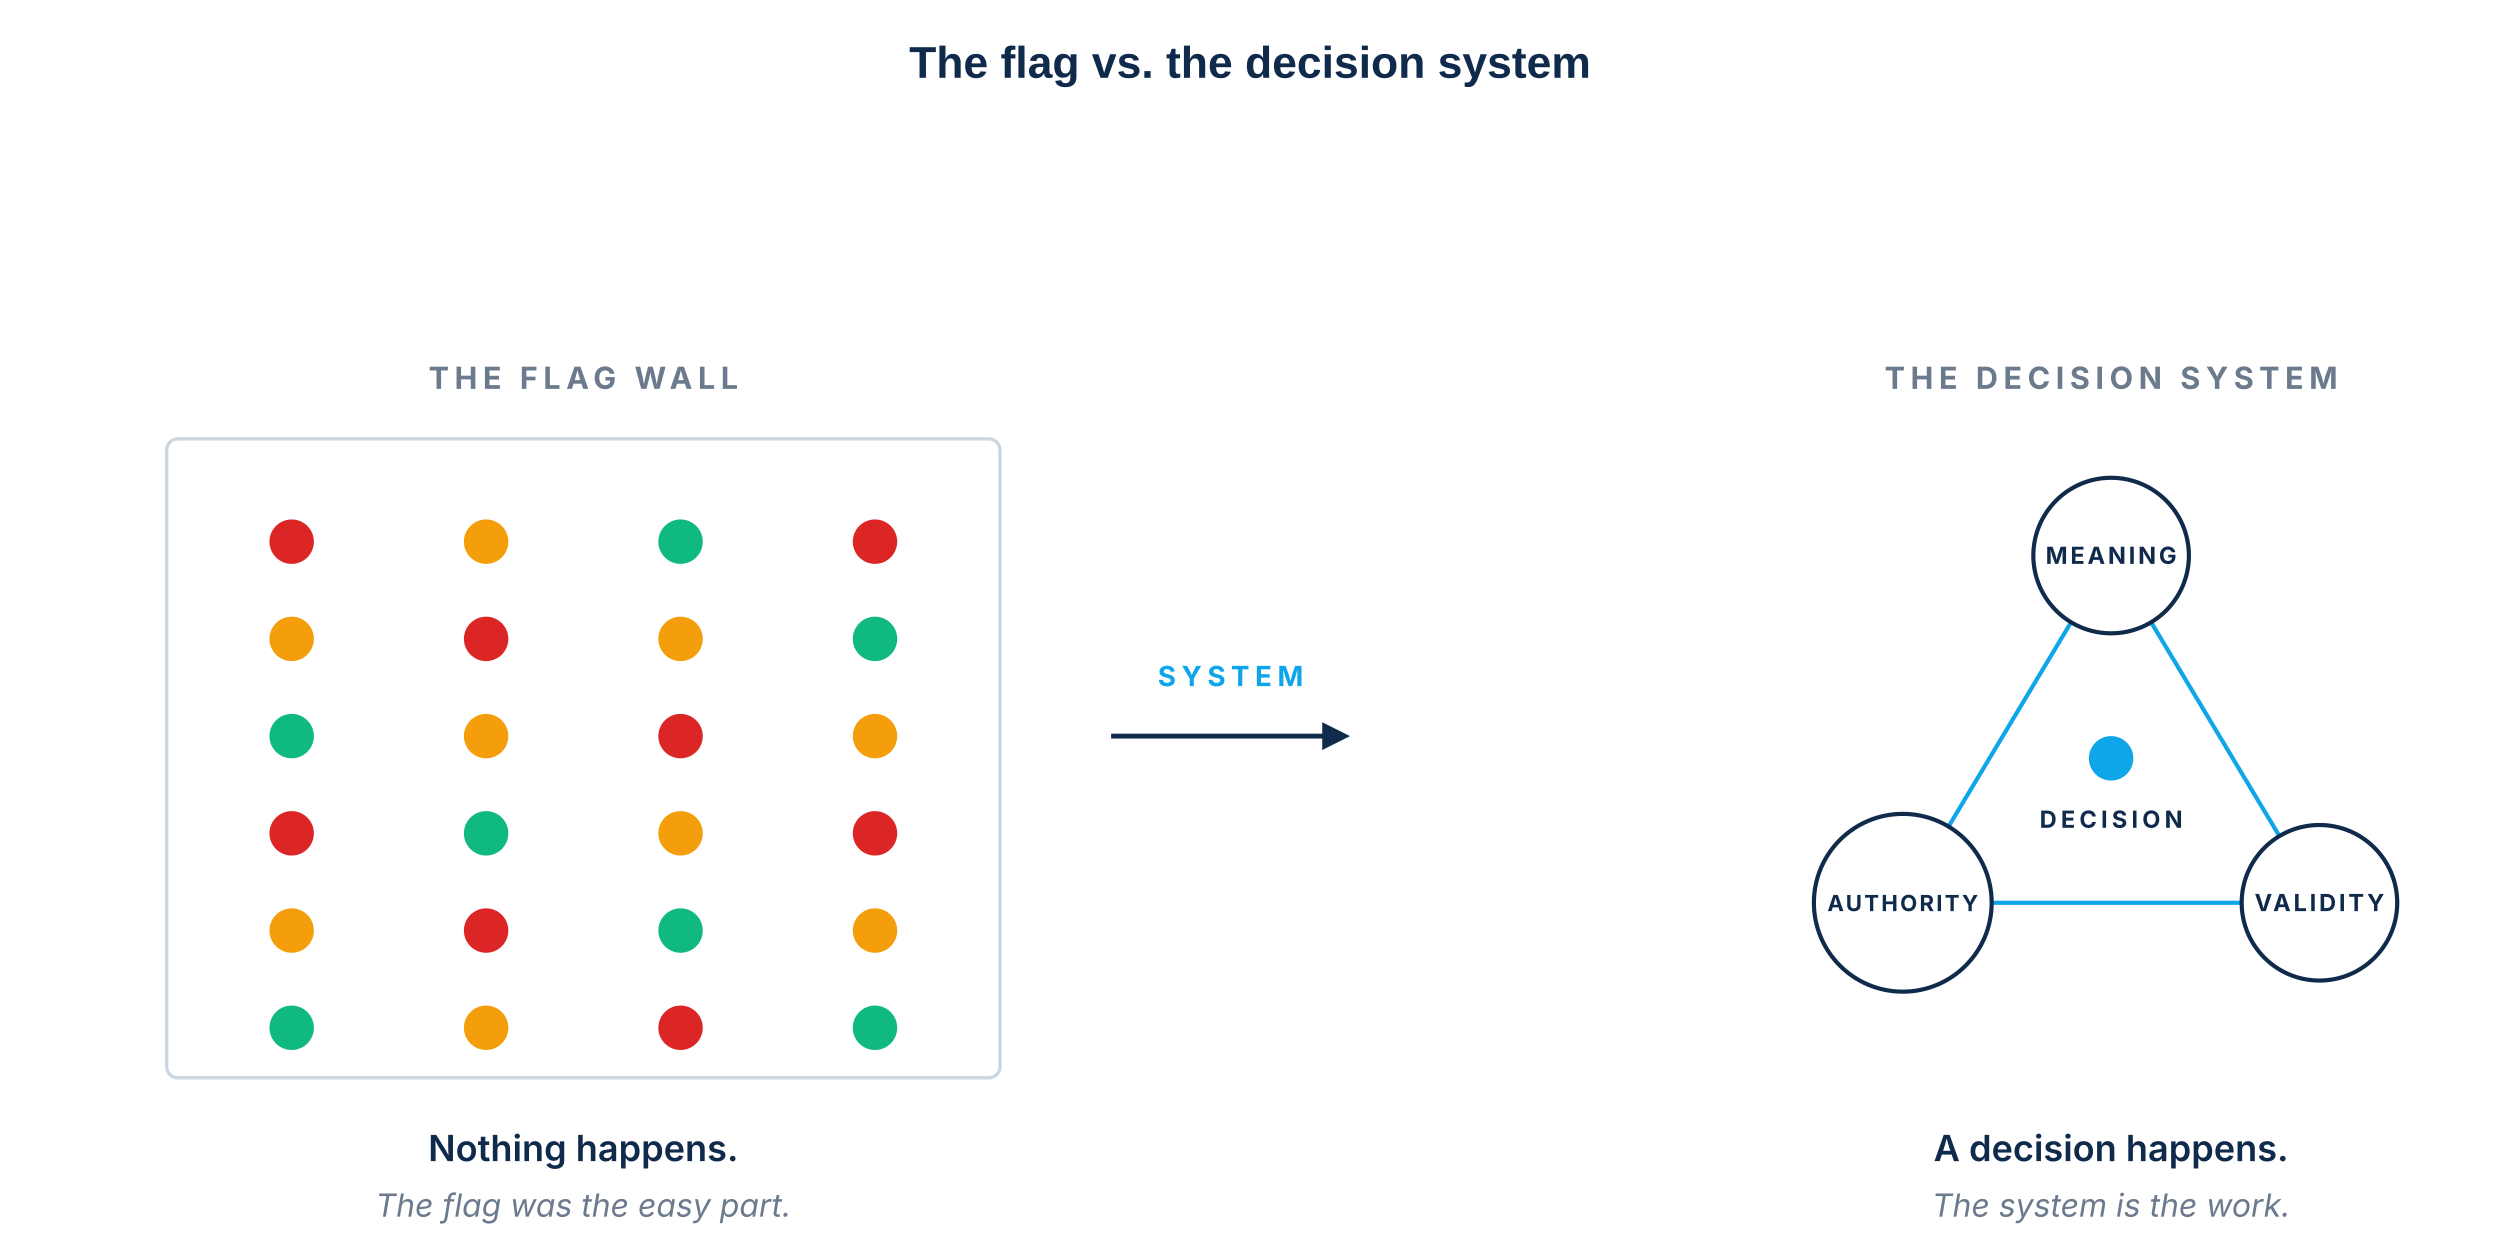
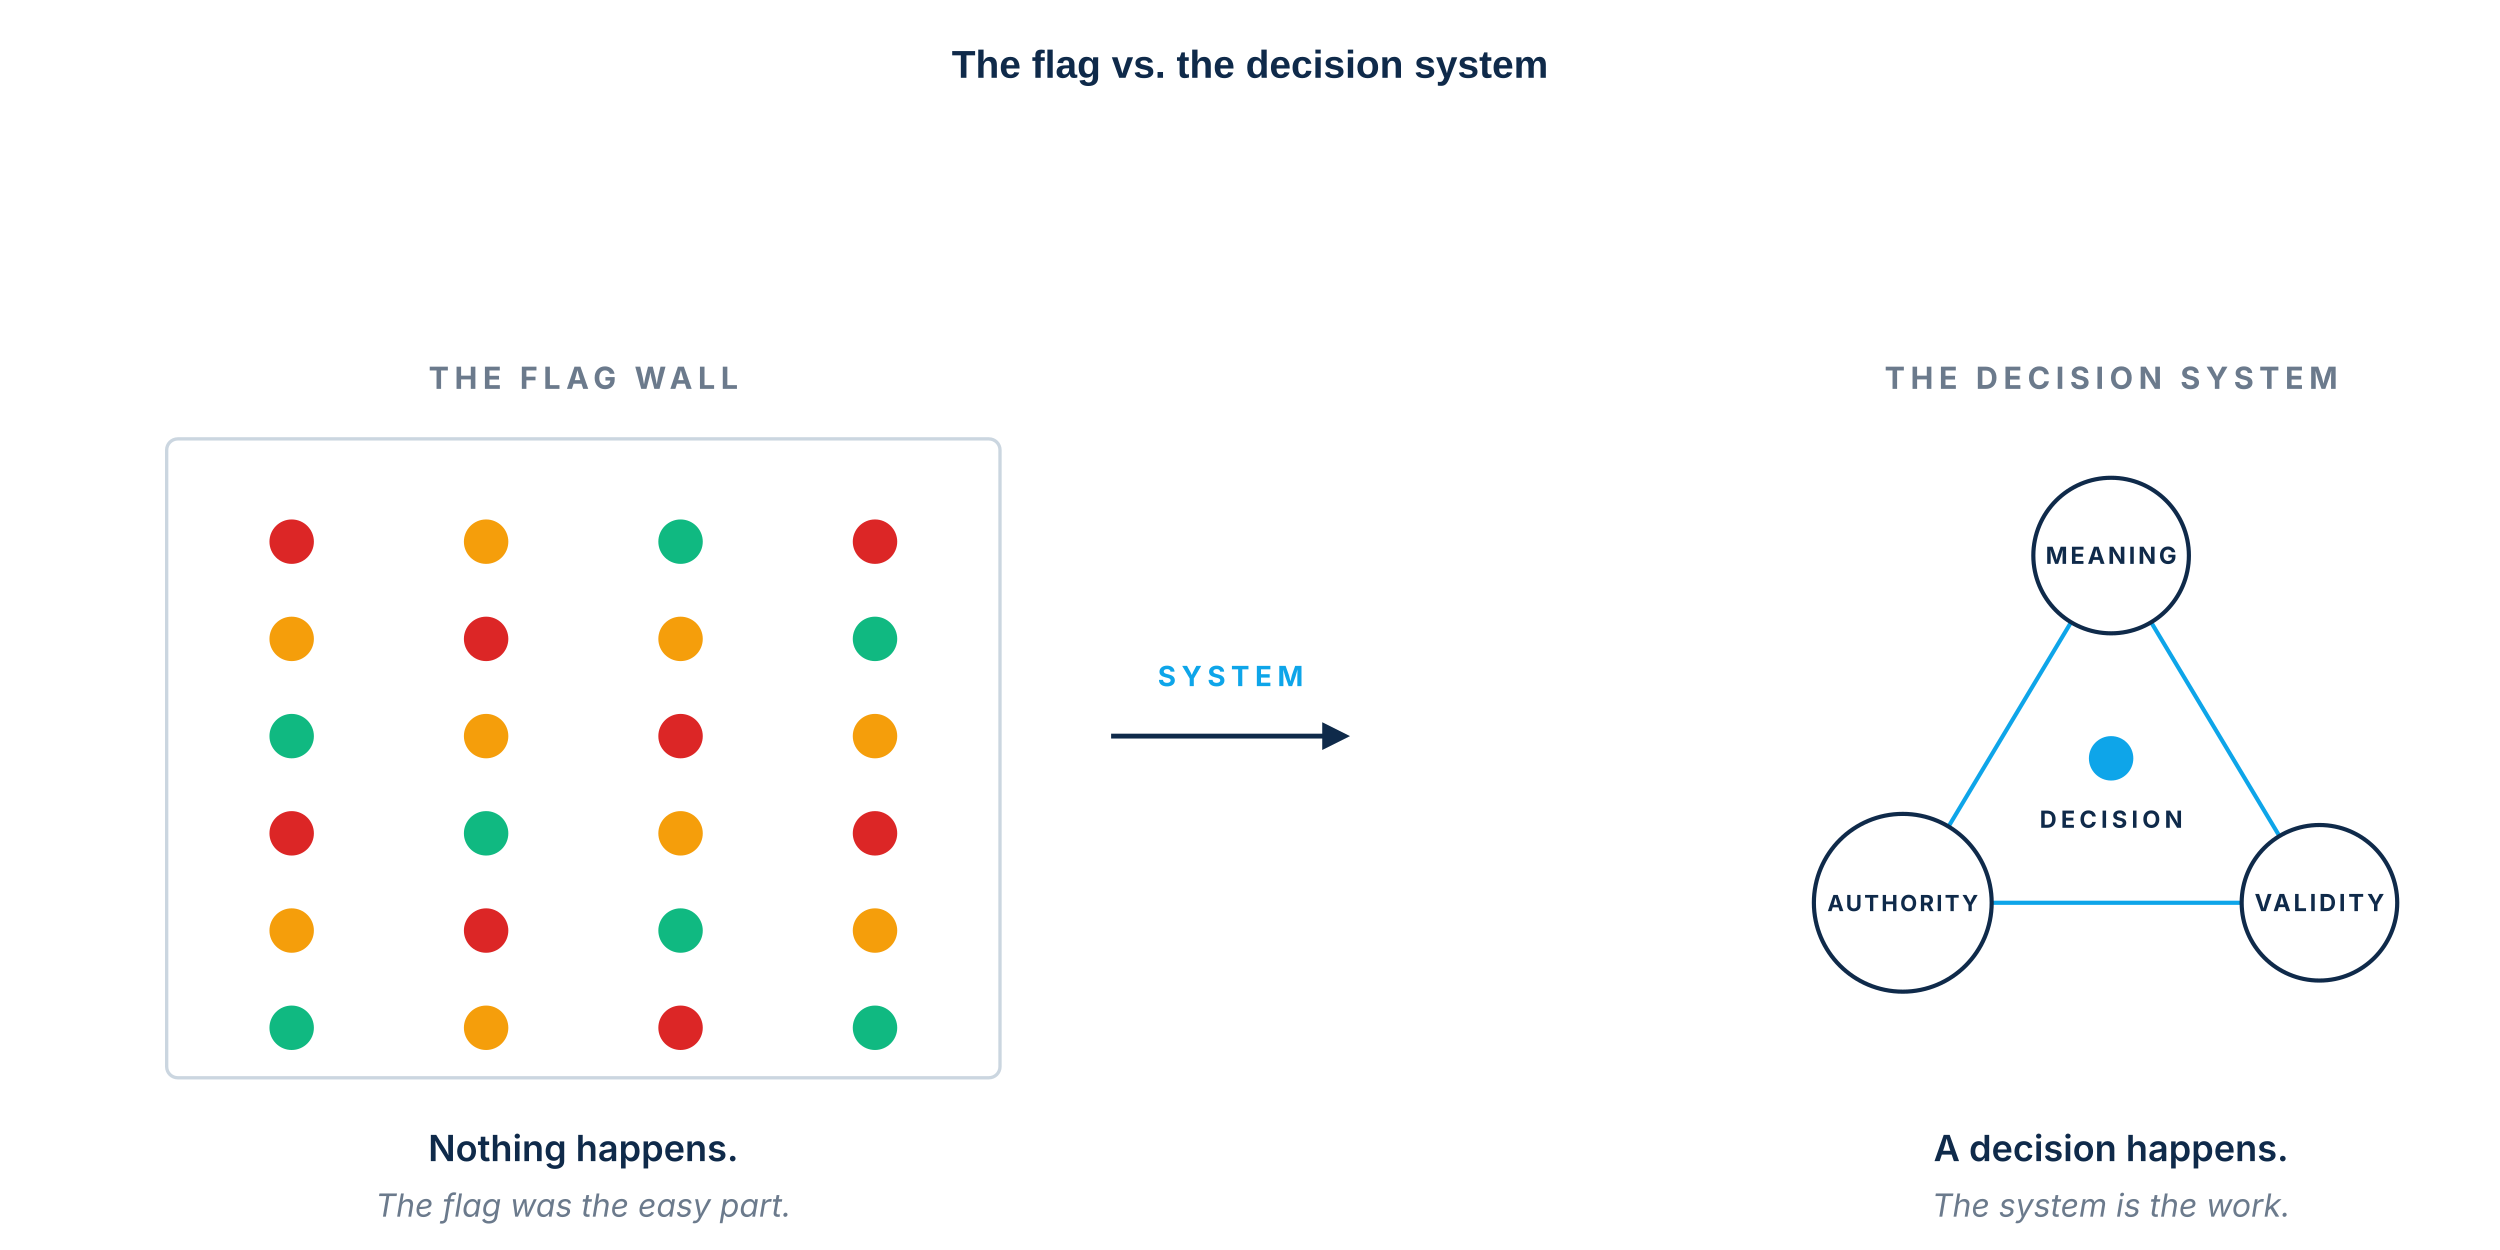
<svg xmlns="http://www.w3.org/2000/svg" viewBox="0 -110 900 450" role="img" font-family="Inter, -apple-system, BlinkMacSystemFont, 'Helvetica Neue', Arial, sans-serif">
  <rect x="0" y="-110" width="900" height="450" fill="#FFFFFF" />
-   <text x="450" y="-82" font-family="-apple-system, BlinkMacSystemFont, 'Helvetica Neue', Arial, sans-serif" font-size="16" font-weight="700" fill="#0F2A4A" text-anchor="middle">The flag vs. the decision system</text>
+   <text x="450" y="-82" font-family="-apple-system, BlinkMacSystemFont, 'Helvetica Neue', Arial, sans-serif" font-size="14" font-weight="700" fill="#0F2A4A" text-anchor="middle">The flag vs. the decision system</text>
  <g transform="translate(60, 30)">
    <text x="150" y="0" font-size="11" font-weight="700" letter-spacing="2" fill="#6B7A8C" text-anchor="middle">THE FLAG WALL</text>
    <rect x="0" y="18" width="300" height="230" fill="none" stroke="#CBD6E0" stroke-width="1.2" rx="4" />
    <circle cx="45" cy="55" r="8" fill="#DC2626" />
    <circle cx="115" cy="55" r="8" fill="#F59E0B" />
    <circle cx="185" cy="55" r="8" fill="#10B981" />
    <circle cx="255" cy="55" r="8" fill="#DC2626" />
    <circle cx="45" cy="90" r="8" fill="#F59E0B" />
    <circle cx="115" cy="90" r="8" fill="#DC2626" />
    <circle cx="185" cy="90" r="8" fill="#F59E0B" />
    <circle cx="255" cy="90" r="8" fill="#10B981" />
    <circle cx="45" cy="125" r="8" fill="#10B981" />
    <circle cx="115" cy="125" r="8" fill="#F59E0B" />
    <circle cx="185" cy="125" r="8" fill="#DC2626" />
    <circle cx="255" cy="125" r="8" fill="#F59E0B" />
    <circle cx="45" cy="160" r="8" fill="#DC2626" />
    <circle cx="115" cy="160" r="8" fill="#10B981" />
    <circle cx="185" cy="160" r="8" fill="#F59E0B" />
    <circle cx="255" cy="160" r="8" fill="#DC2626" />
    <circle cx="45" cy="195" r="8" fill="#F59E0B" />
    <circle cx="115" cy="195" r="8" fill="#DC2626" />
    <circle cx="185" cy="195" r="8" fill="#10B981" />
    <circle cx="255" cy="195" r="8" fill="#F59E0B" />
    <circle cx="45" cy="230" r="8" fill="#10B981" />
    <circle cx="115" cy="230" r="8" fill="#F59E0B" />
    <circle cx="185" cy="230" r="8" fill="#DC2626" />
    <circle cx="255" cy="230" r="8" fill="#10B981" />
    <text x="150" y="278" font-size="13" fill="#0F2A4A" text-anchor="middle" font-weight="600">Nothing happens.</text>
    <text x="150" y="298" font-size="11.5" fill="#6B7A8C" text-anchor="middle" font-style="italic">The flag was the easy part.</text>
  </g>
  <g transform="translate(400, 155)">
    <line x1="0" y1="0" x2="80" y2="0" stroke="#0F2A4A" stroke-width="1.75" />
    <path d="M76,-5 L86,0 L76,5 z" fill="#0F2A4A" />
    <text x="43" y="-18" font-size="10" font-weight="700" letter-spacing="2" fill="#0EA5E9" text-anchor="middle">SYSTEM</text>
  </g>
  <g transform="translate(680, 30)">
    <text x="80" y="0" font-size="11" font-weight="700" letter-spacing="2" fill="#6B7A8C" text-anchor="middle">THE DECISION SYSTEM</text>
    <g transform="translate(80, 130)">
      <line x1="0" y1="-70" x2="-75" y2="55" stroke="#0EA5E9" stroke-width="1.5" />
      <line x1="0" y1="-70" x2="75" y2="55" stroke="#0EA5E9" stroke-width="1.5" />
      <line x1="-75" y1="55" x2="75" y2="55" stroke="#0EA5E9" stroke-width="1.5" />
      <circle cx="0" cy="3" r="8" fill="#0EA5E9" />
      <text x="0" y="28" font-size="8.5" font-weight="700" letter-spacing="1.5" fill="#0F2A4A" text-anchor="middle">DECISION</text>
      <circle cx="0" cy="-70" r="28" fill="#FFFFFF" stroke="#0F2A4A" stroke-width="1.5" />
      <text x="0" y="-67" font-size="8.5" font-weight="700" letter-spacing="1" fill="#0F2A4A" text-anchor="middle">MEANING</text>
      <circle cx="-75" cy="55" r="32" fill="#FFFFFF" stroke="#0F2A4A" stroke-width="1.5" />
      <text x="-75" y="58" font-size="8" font-weight="700" letter-spacing="0.8" fill="#0F2A4A" text-anchor="middle">AUTHORITY</text>
      <circle cx="75" cy="55" r="28" fill="#FFFFFF" stroke="#0F2A4A" stroke-width="1.5" />
      <text x="75" y="58" font-size="8.5" font-weight="700" letter-spacing="1" fill="#0F2A4A" text-anchor="middle">VALIDITY</text>
    </g>
    <text x="80" y="278" font-size="13" fill="#0F2A4A" text-anchor="middle" font-weight="600">A decision happens.</text>
    <text x="80" y="298" font-size="11.5" fill="#6B7A8C" text-anchor="middle" font-style="italic">The system is the work.</text>
  </g>
</svg>
